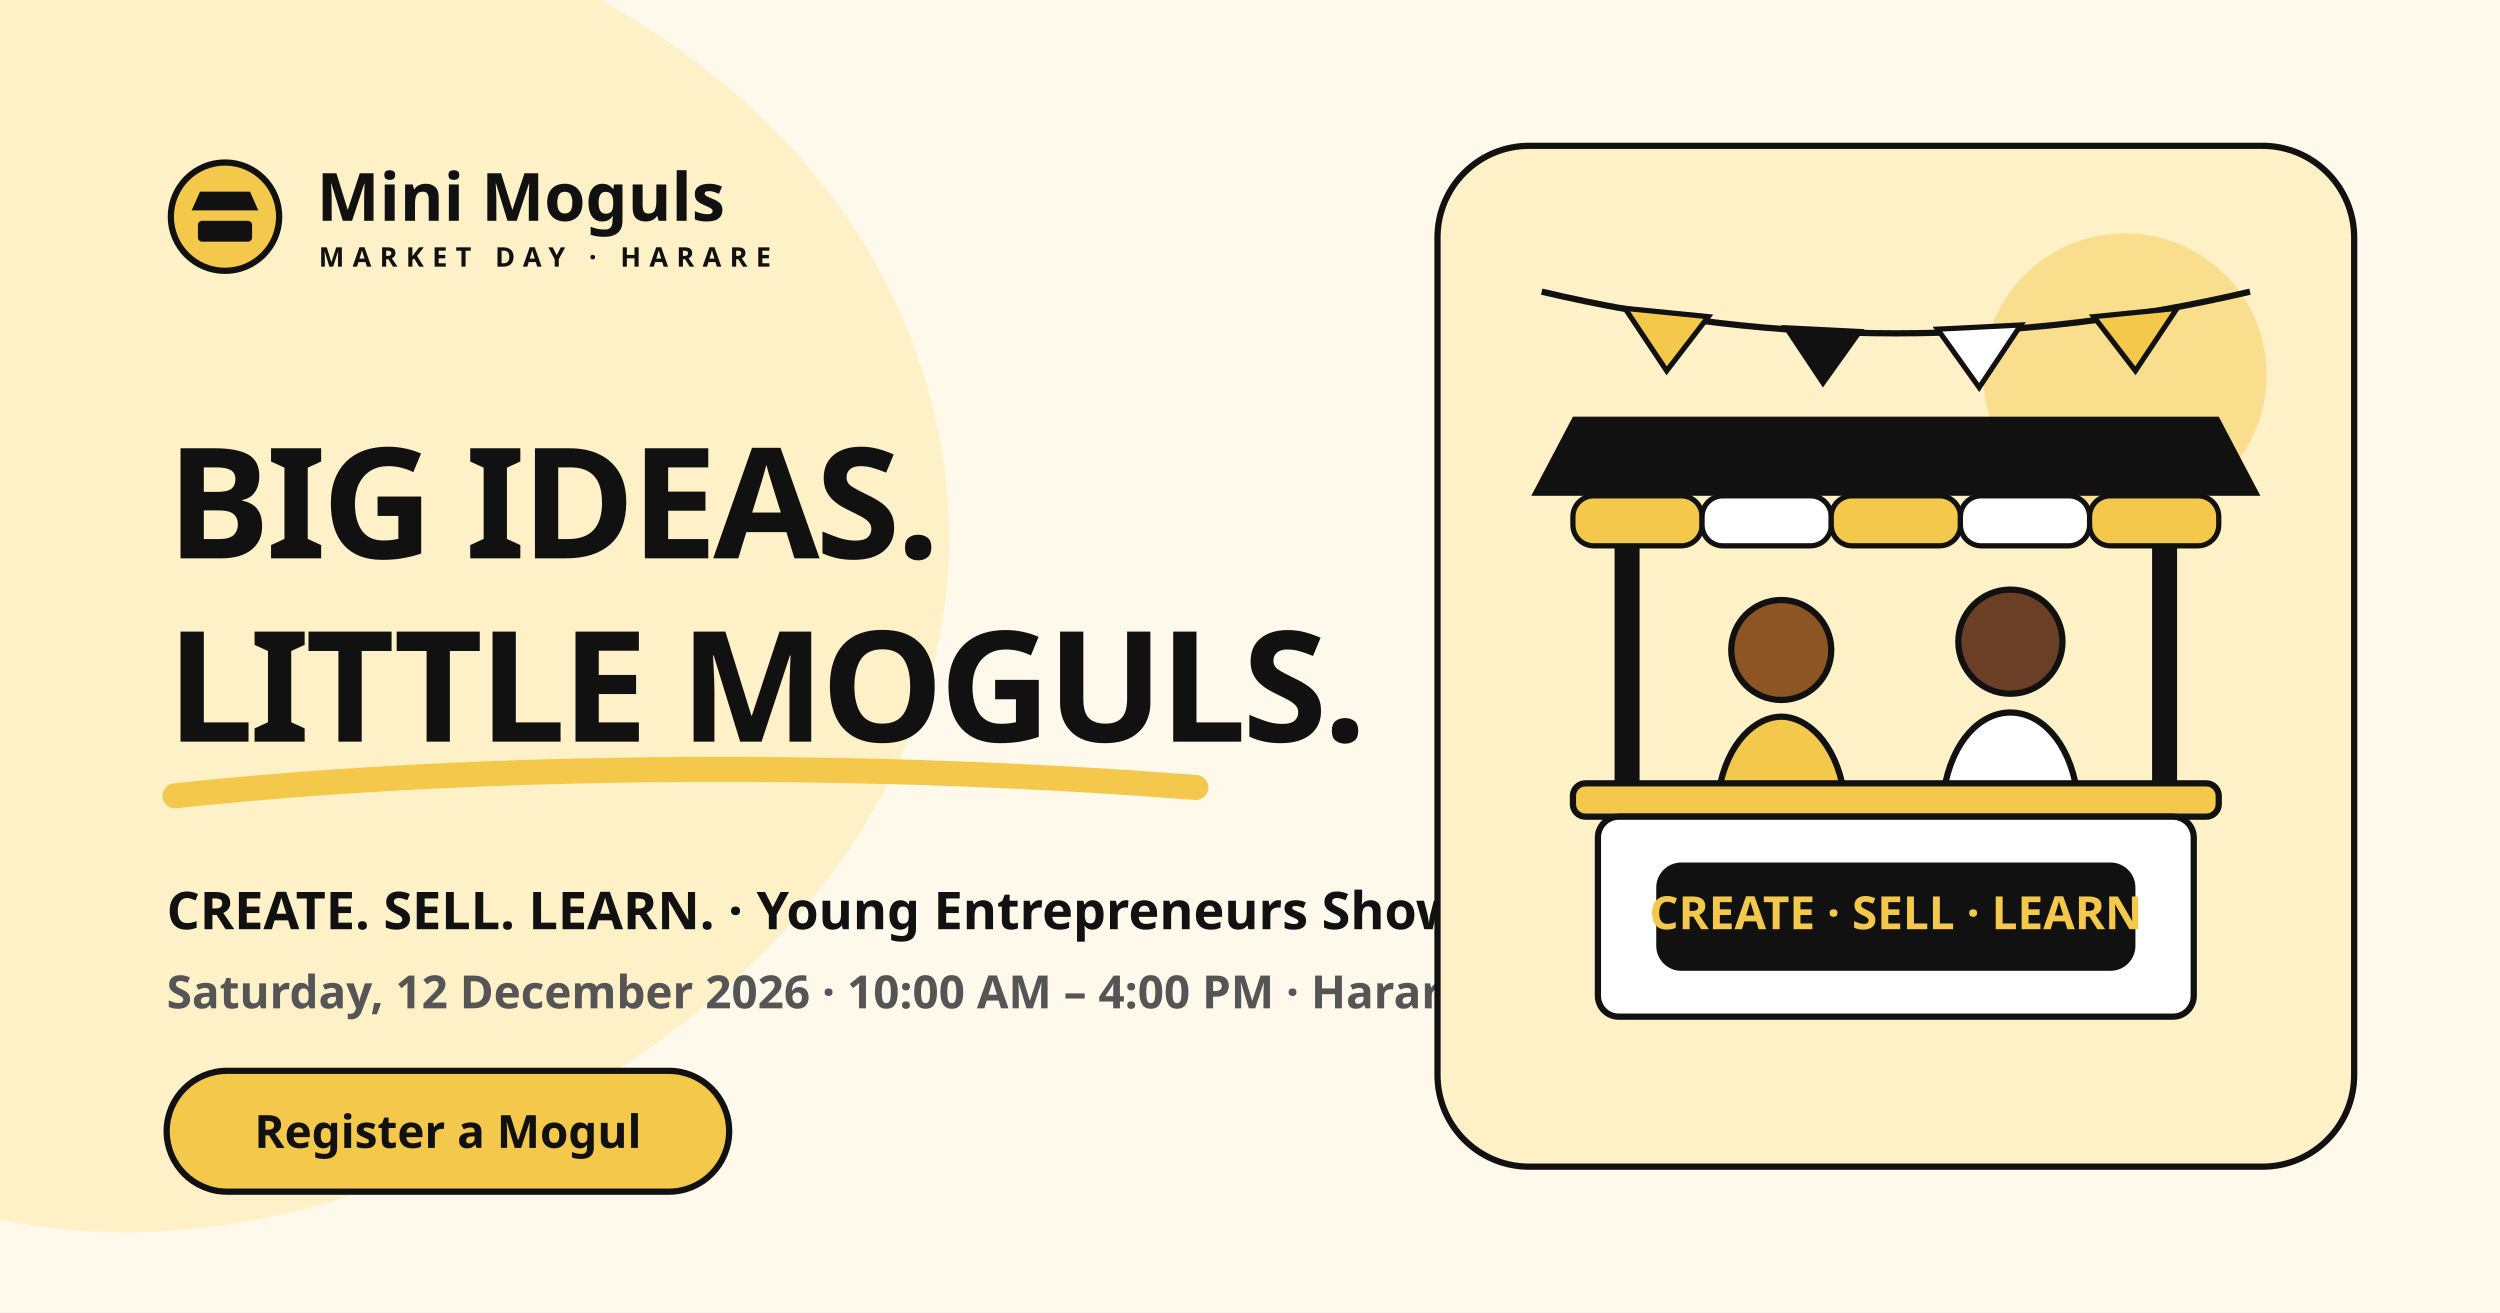
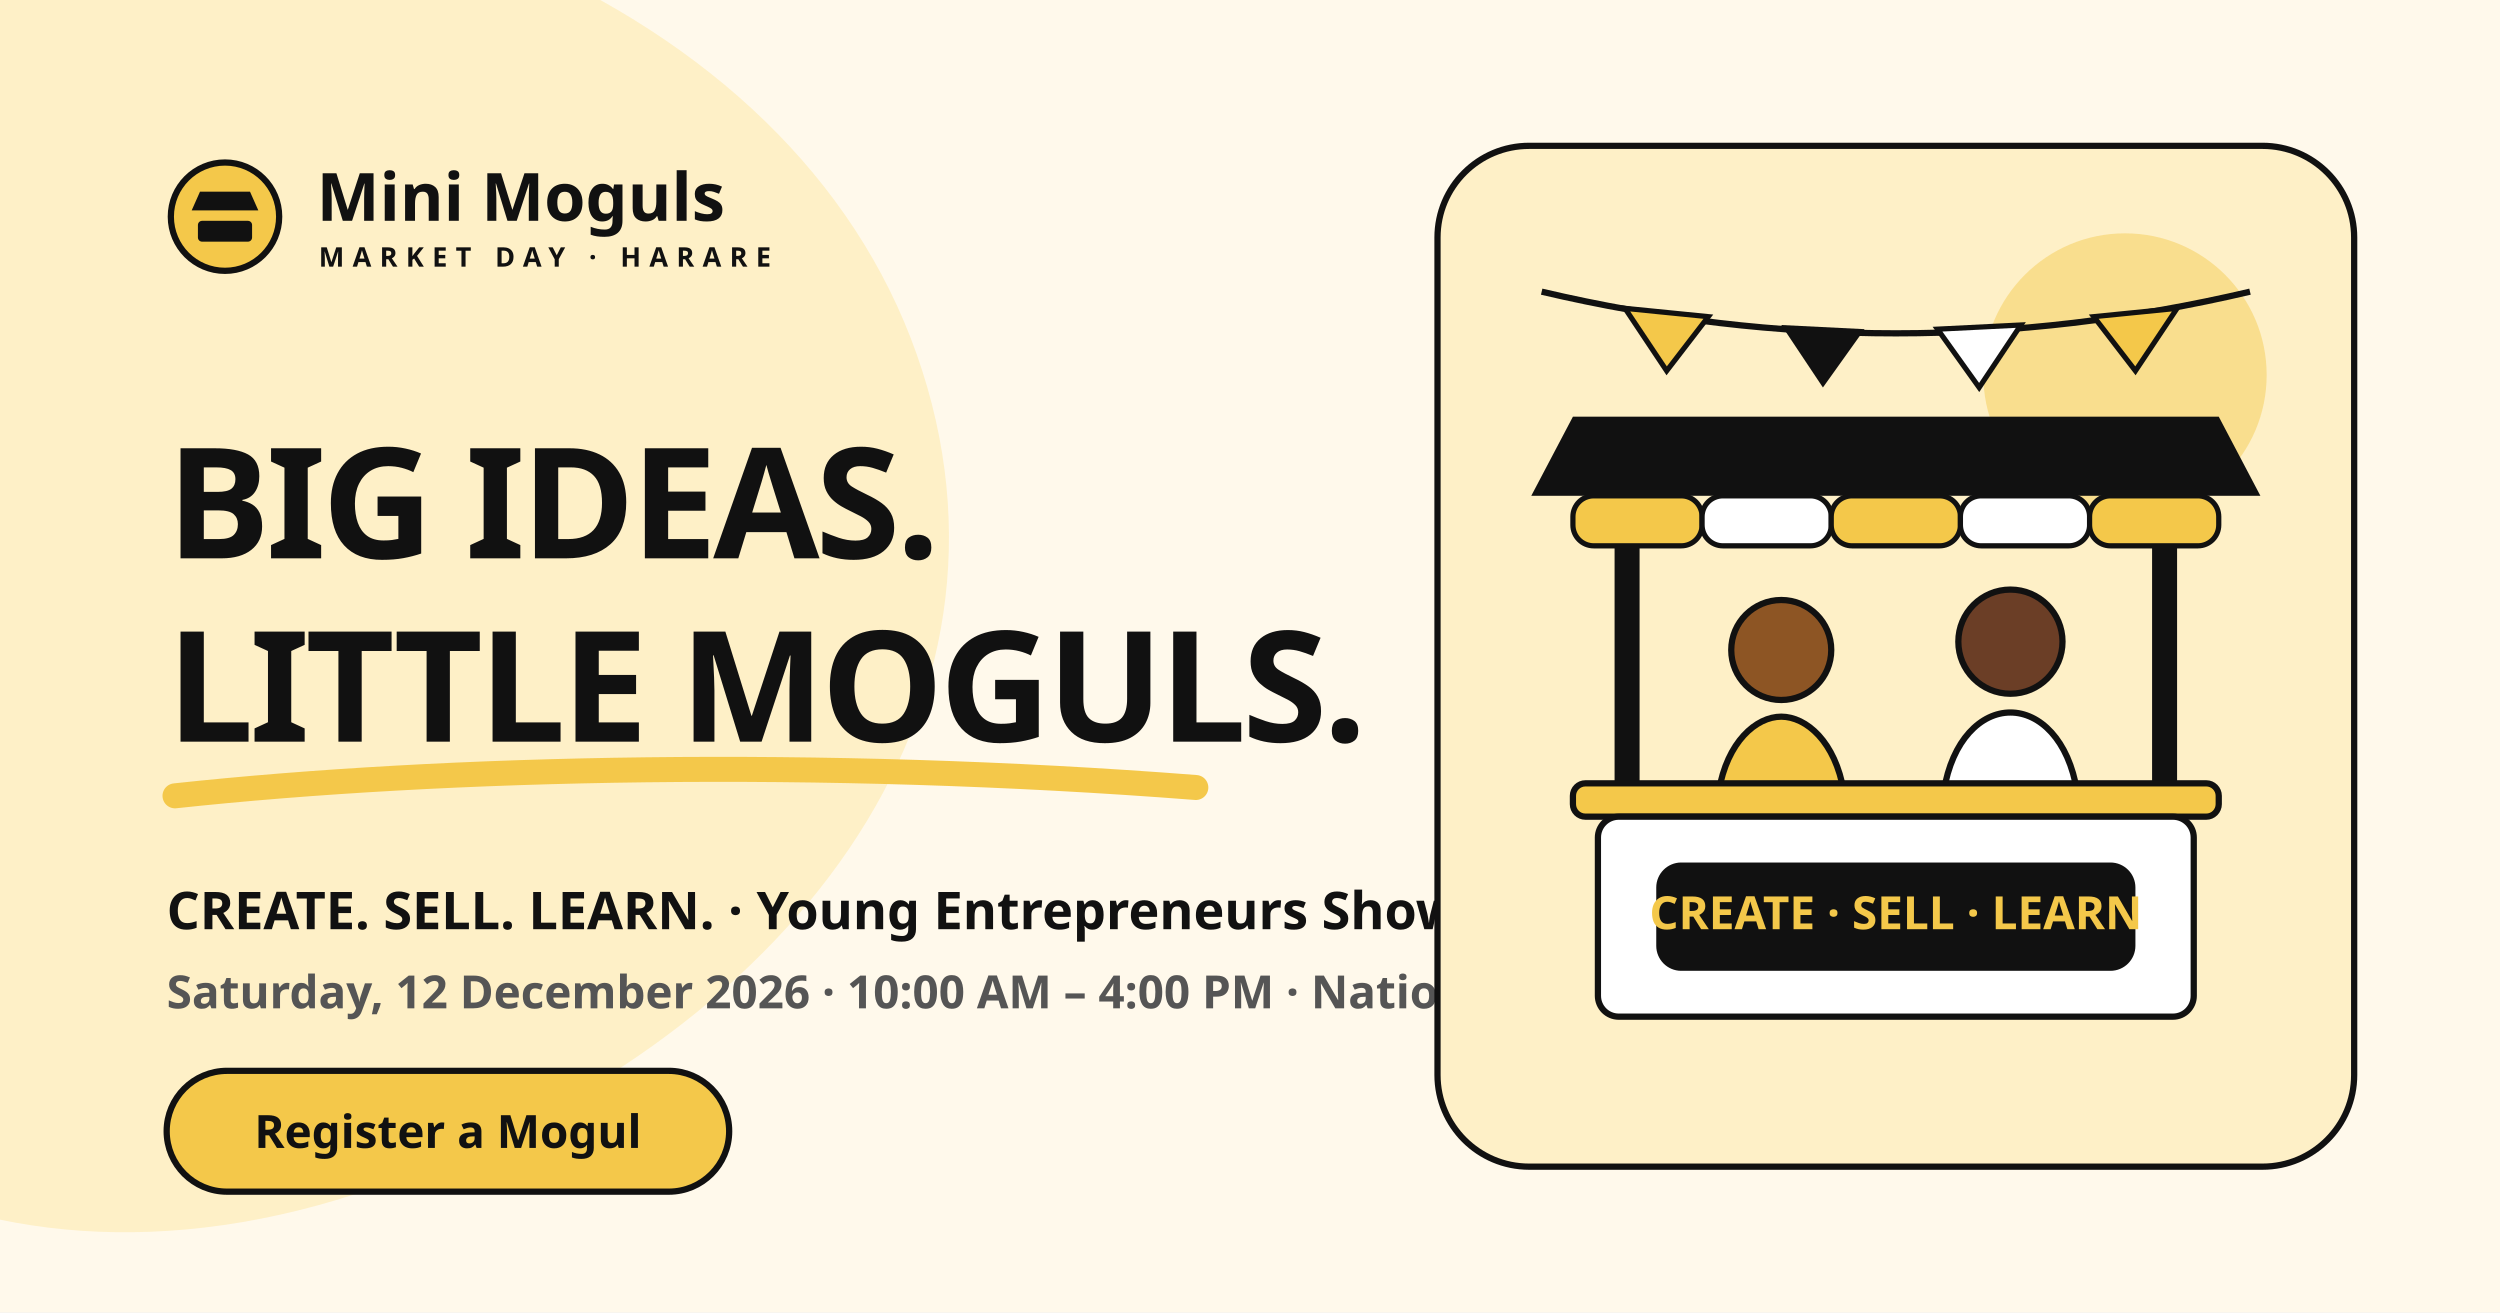
<svg xmlns="http://www.w3.org/2000/svg" width="1200" height="630" viewBox="0 0 1200 630">
  <rect width="1200" height="630" fill="#FFF9EB" />
  <path d="M-80 -60c240-30 460 60 520 230s-60 330-260 400-360-40-380-200 -120-400 120-430z" fill="#FEF0C7" />
  <g transform="translate(80 76)">
    <circle cx="28" cy="28" r="26" fill="#F4C84A" stroke="#111111" stroke-width="3" />
    <path d="M12 25 16 16h24l4 9Z" fill="#111111" />
    <rect x="15" y="30" width="26" height="10" rx="2" fill="#111111" />
    <text x="72" y="30" font-family="Urbanist, sans-serif" font-size="32" font-weight="800" fill="#111111">Mini Moguls</text>
    <text x="73" y="52" font-family="Nunito Sans, sans-serif" font-size="13" font-weight="800" letter-spacing="4" fill="#111111">MARKET DAY · HARARE</text>
  </g>
  <text font-family="Urbanist, sans-serif" font-size="74" font-weight="800" fill="#111111" letter-spacing="-2">
    <tspan x="80" y="268">BIG IDEAS.</tspan>
    <tspan x="80" y="356" fill="#111111">LITTLE MOGULS.</tspan>
  </text>
  <path d="M84 382c130-14 310-18 490 -4" fill="none" stroke="#F4C84A" stroke-width="12" stroke-linecap="round" />
  <text x="80" y="446" font-family="Nunito Sans, sans-serif" font-size="25" font-weight="700" fill="#111111">CREATE. SELL. LEARN. · Young Entrepreneurs Showcase</text>
-   <text x="80" y="484" font-family="Nunito Sans, sans-serif" font-size="22" font-weight="600" fill="#555555">Saturday, 12 December 2026 · 10:00 AM – 4:00 PM · Harare (Venue TBA)</text>
+   <text x="80" y="484" font-family="Nunito Sans, sans-serif" font-size="22" font-weight="600" fill="#555555">Saturday, 12 December 2026 · 10:00 AM – 4:00 PM · National Botanic Gardens, Harare</text>
  <rect x="80" y="514" width="270" height="58" rx="29" fill="#F4C84A" stroke="#111111" stroke-width="3" />
  <text x="215" y="551" text-anchor="middle" font-family="Nunito Sans, sans-serif" font-size="22" font-weight="800" fill="#111111">Register a Mogul</text>
  <g transform="translate(690 70)">
    <rect width="440" height="490" rx="44" fill="#FEF0C7" stroke="#111111" stroke-width="3" />
    <circle cx="330" cy="110" r="68" fill="#F4C84A" opacity=".45" />
    <path d="M50 70 Q220 110 390 70" fill="none" stroke="#111111" stroke-width="3" />
    <polygon points="90,78 110,108 130,82" fill="#F4C84A" stroke="#111111" stroke-width="2.5" />
    <polygon points="165,86 185,116 205,88" fill="#111111" />
    <polygon points="240,88 260,116 280,86" fill="#FFFFFF" stroke="#111111" stroke-width="2.5" />
    <polygon points="315,82 335,108 355,78" fill="#F4C84A" stroke="#111111" stroke-width="2.5" />
    <rect x="85" y="150" width="12" height="230" fill="#111111" />
    <rect x="343" y="150" width="12" height="230" fill="#111111" />
    <path d="M65 130h310l20 38H45Z" fill="#111111" />
    <rect x="65" y="168" width="62" height="24" rx="10" fill="#F4C84A" stroke="#111111" stroke-width="2.5" />
    <rect x="127" y="168" width="62" height="24" rx="10" fill="#FFFFFF" stroke="#111111" stroke-width="2.5" />
    <rect x="189" y="168" width="62" height="24" rx="10" fill="#F4C84A" stroke="#111111" stroke-width="2.5" />
    <rect x="251" y="168" width="62" height="24" rx="10" fill="#FFFFFF" stroke="#111111" stroke-width="2.5" />
    <rect x="313" y="168" width="62" height="24" rx="10" fill="#F4C84A" stroke="#111111" stroke-width="2.5" />
    <circle cx="165" cy="242" r="24" fill="#8D5524" stroke="#111111" stroke-width="3" />
    <path d="M135 310c4-24 18-36 30-36s26 12 30 36Z" fill="#F4C84A" stroke="#111111" stroke-width="3" />
    <circle cx="275" cy="238" r="25" fill="#6B3E26" stroke="#111111" stroke-width="3" />
    <path d="M243 310c4-25 18-38 32-38s28 13 32 38Z" fill="#FFFFFF" stroke="#111111" stroke-width="3" />
    <rect x="65" y="306" width="310" height="16" rx="6" fill="#F4C84A" stroke="#111111" stroke-width="3" />
    <rect x="77" y="322" width="286" height="96" rx="10" fill="#FFFFFF" stroke="#111111" stroke-width="3" />
    <rect x="105" y="344" width="230" height="52" rx="12" fill="#111111" />
    <text x="220" y="376" text-anchor="middle" font-family="Urbanist, sans-serif" font-size="22" font-weight="800" fill="#F4C84A">CREATE · SELL · LEARN</text>
  </g>
</svg>
